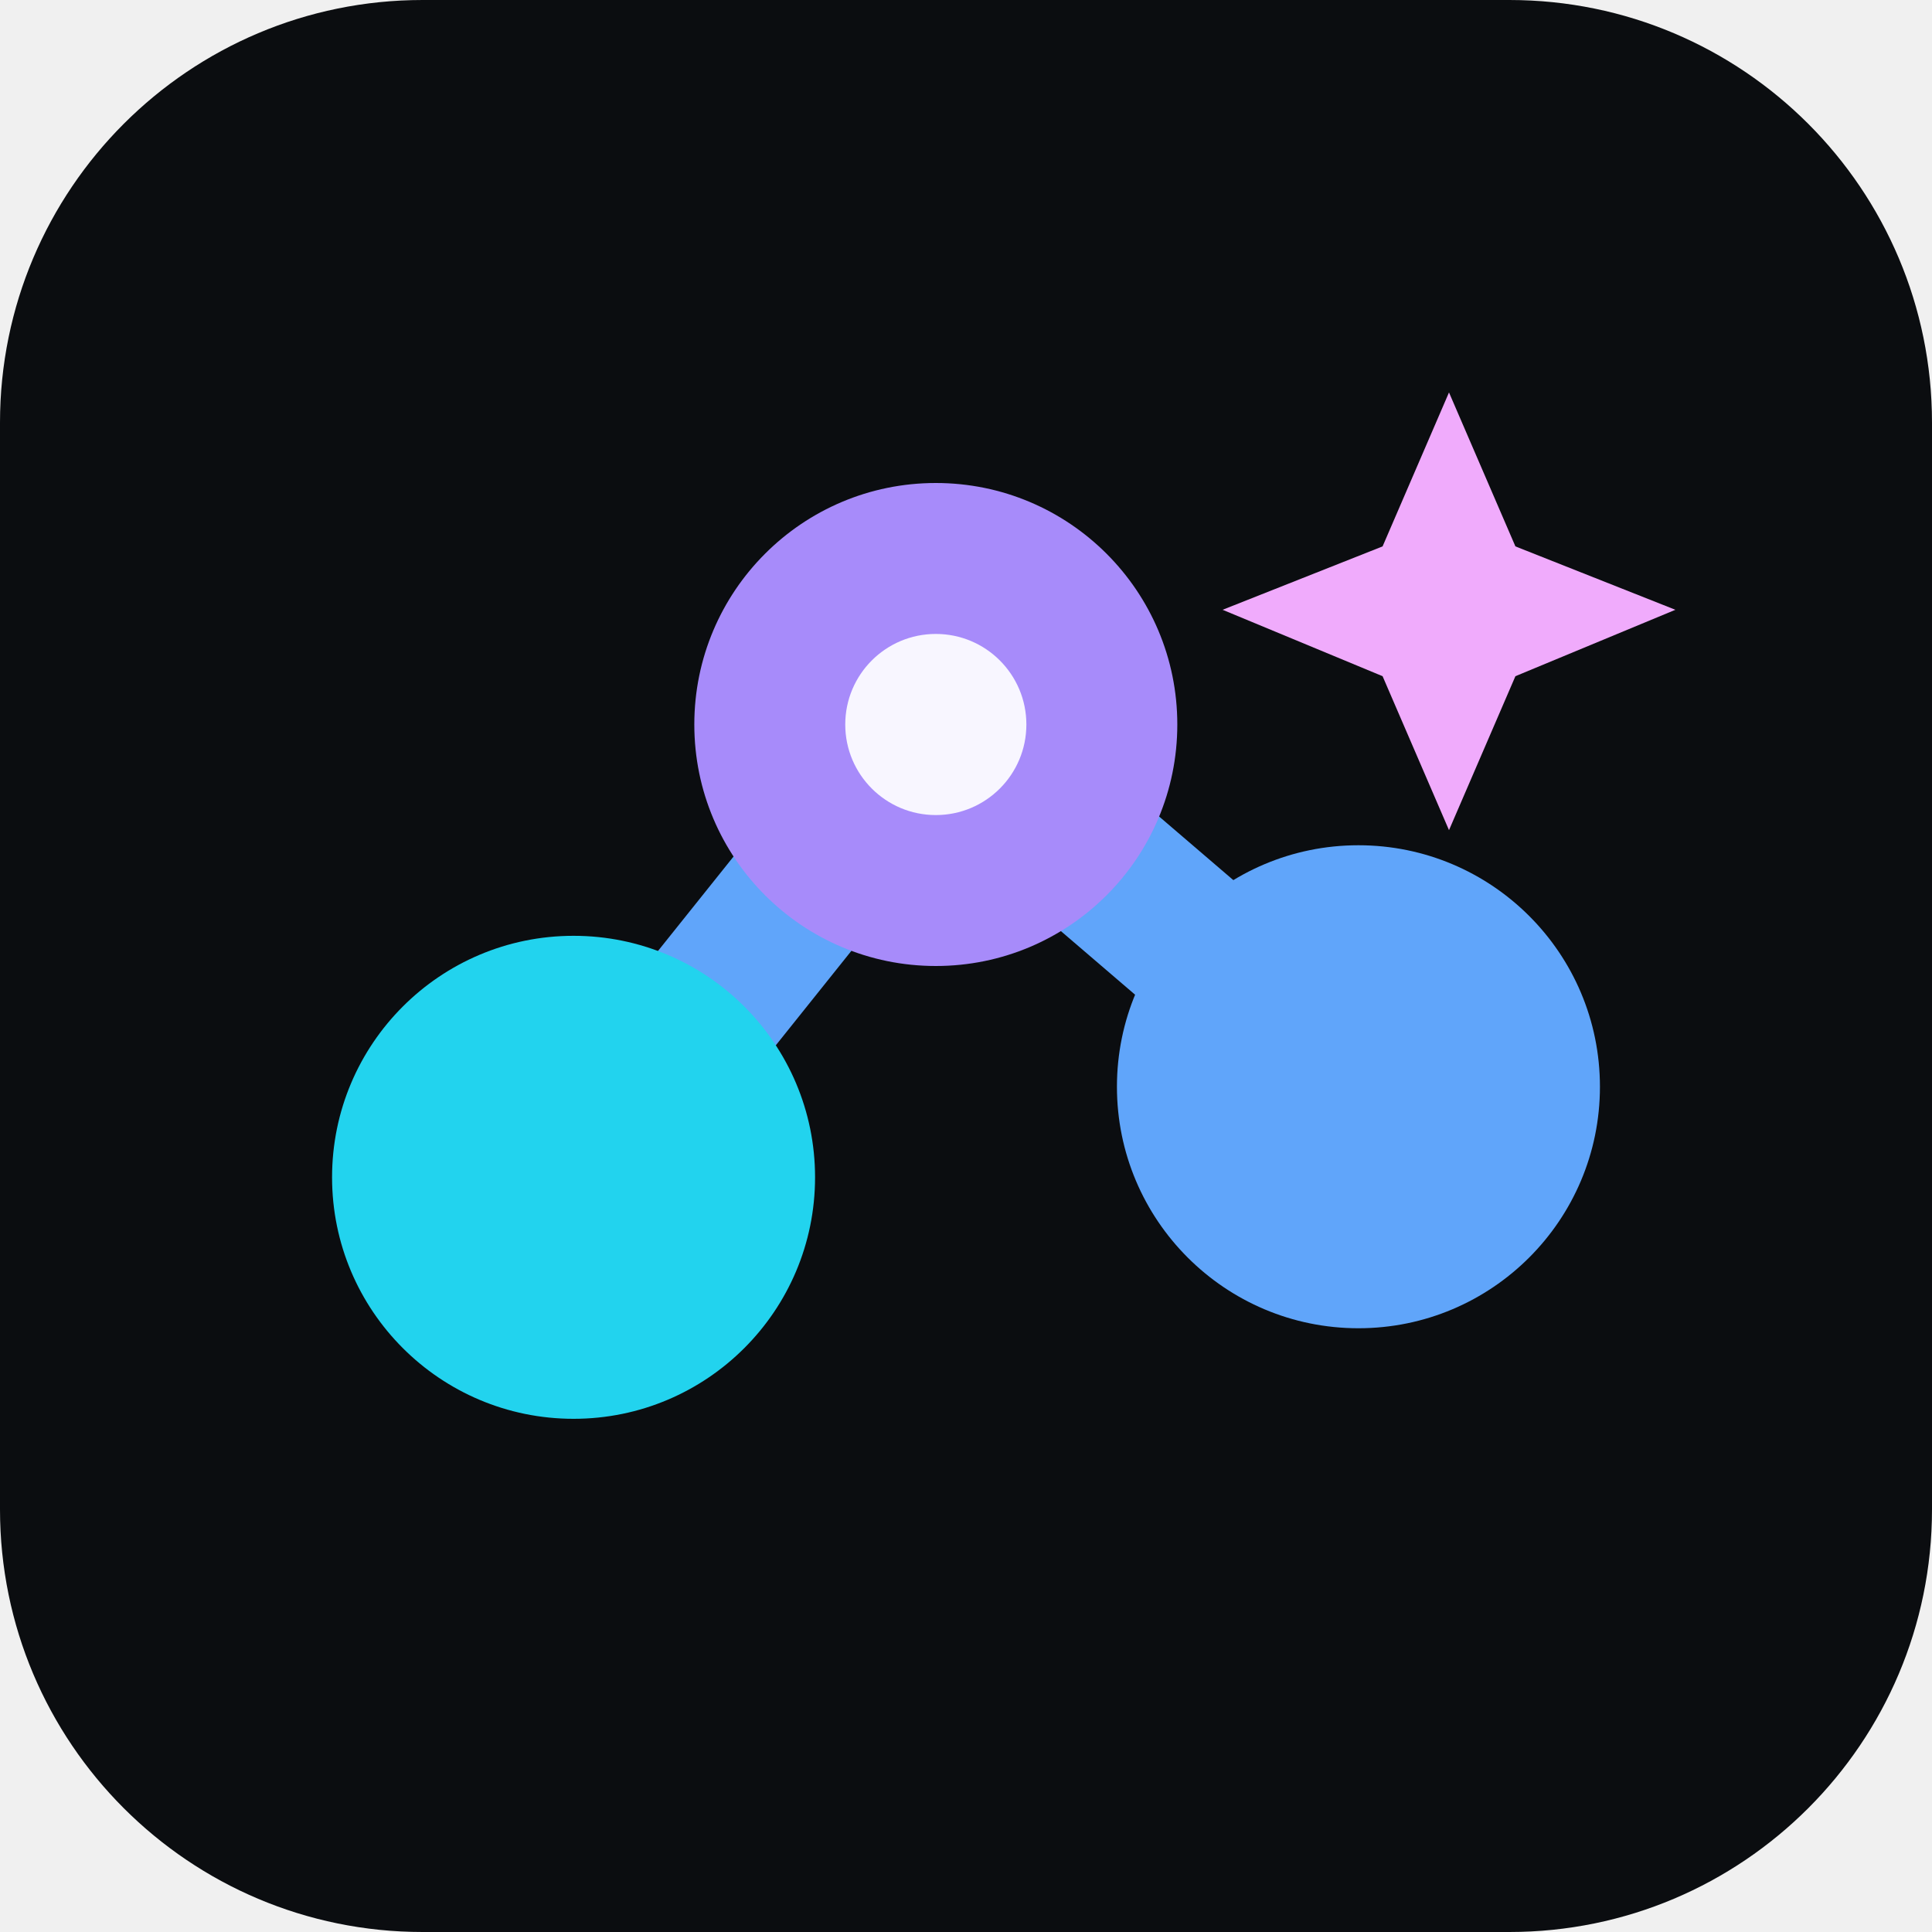
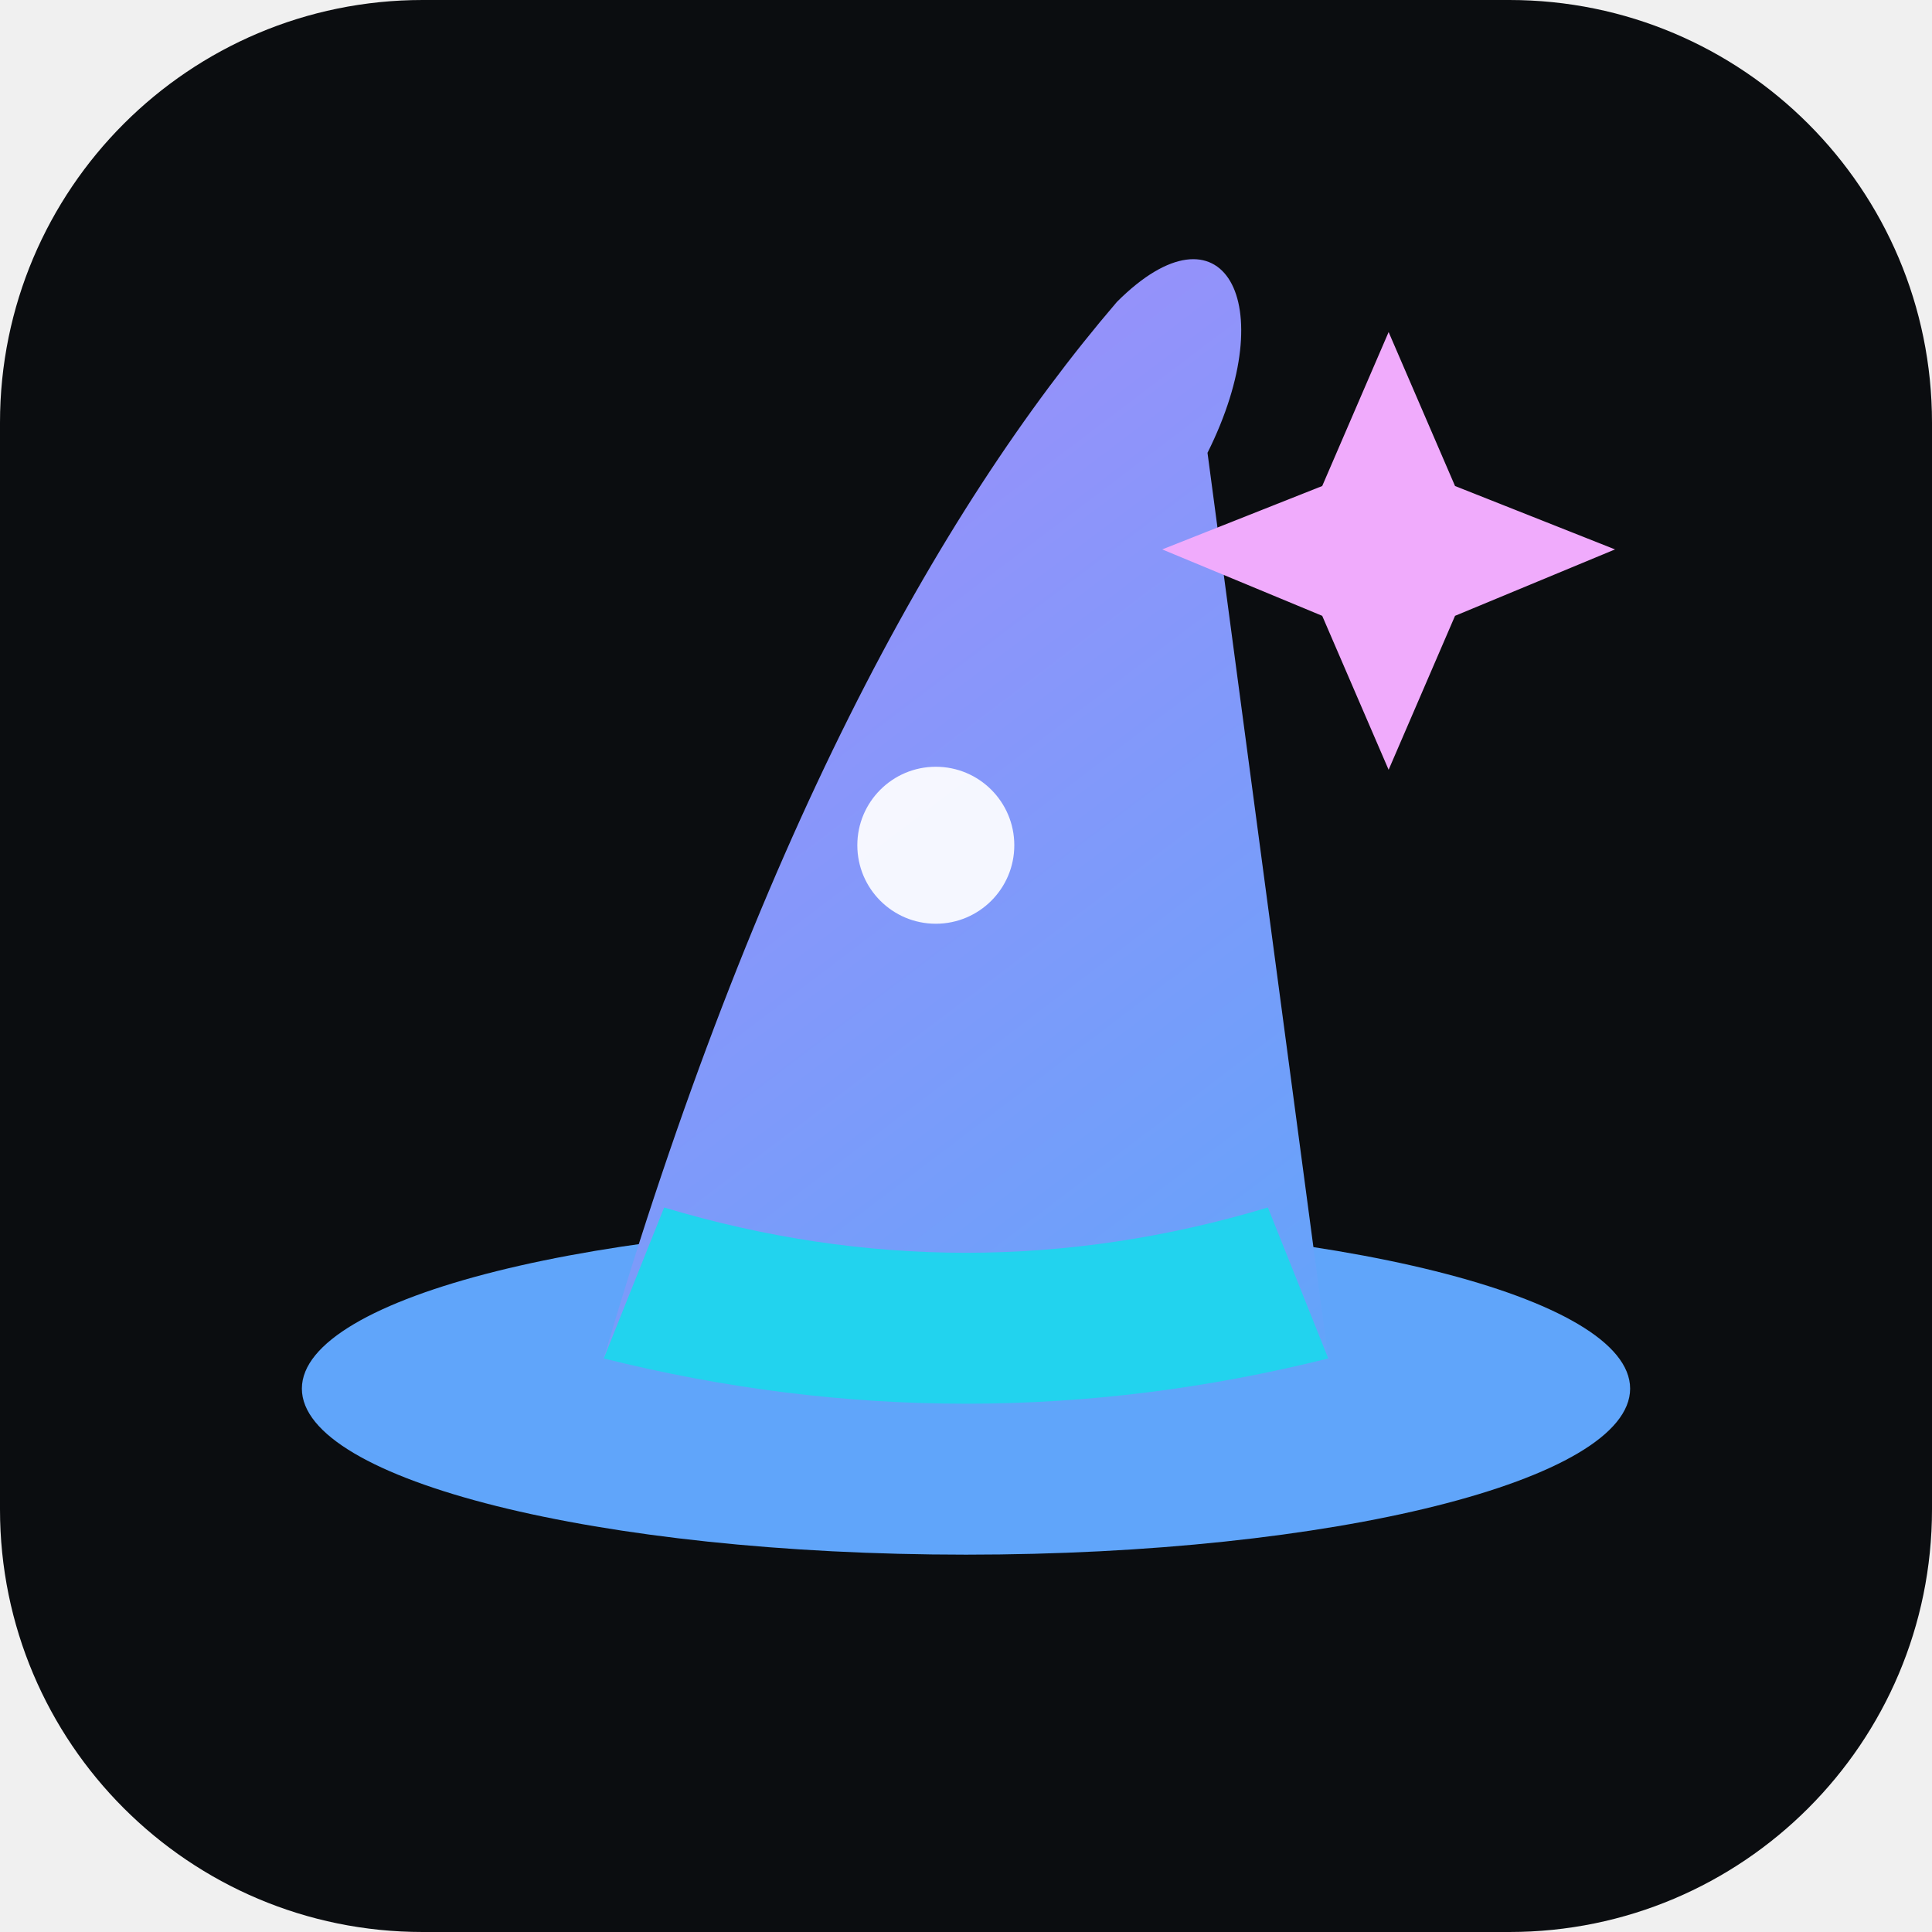
<svg xmlns="http://www.w3.org/2000/svg" viewBox="0 0 64 64">
+   <defs>
+     <linearGradient id="hatBody" x1="18" y1="9" x2="46" y2="46" gradientUnits="userSpaceOnUse">
+       <stop offset="0" stop-color="#A78BFA" />
+       <stop offset="1" stop-color="#60A5FA" />
+     </linearGradient>
+   </defs>
  <rect width="64" height="64" rx="14" fill="#0B0D10" />
-   <path d="M19 39L31 24L45 36" fill="none" stroke="#60A5FA" stroke-width="5" stroke-linecap="round" stroke-linejoin="round" />
-   <circle cx="19" cy="39" r="8" fill="#22D3EE" />
-   <circle cx="31" cy="24" r="8" fill="#A78BFA" />
-   <circle cx="45" cy="36" r="8" fill="#60A5FA" />
-   <path d="M48 13L50.2 18.1L55.5 20.2L50.2 22.4L48 27.5L45.8 22.4L40.5 20.2L45.8 18.1L48 13Z" fill="#F0ABFC" />
-   <circle cx="31" cy="24" r="3" fill="#FFFFFF" fill-opacity="0.92" />
+   <ellipse cx="32" cy="46" rx="22" ry="5.5" fill="#60A5FA" />
+   <path d="M20 45 C 25 28 31 17 37 10 C 40.5 6.5 42.5 10 40 15 L 44 45 Z" fill="url(#hatBody)" />
+   <path d="M22 40 Q 32 43 42 40 L 44 45 Q 32 48 20 45 Z" fill="#22D3EE" />
+   <path d="M46 11L48.2 16.1L53.5 18.2L48.2 20.4L46 25.5L43.8 20.4L38.5 18.2L43.8 16.1L46 11Z" fill="#F0ABFC" />
+   <circle cx="31" cy="28" r="2.6" fill="#FFFFFF" fill-opacity="0.92" />
</svg>
